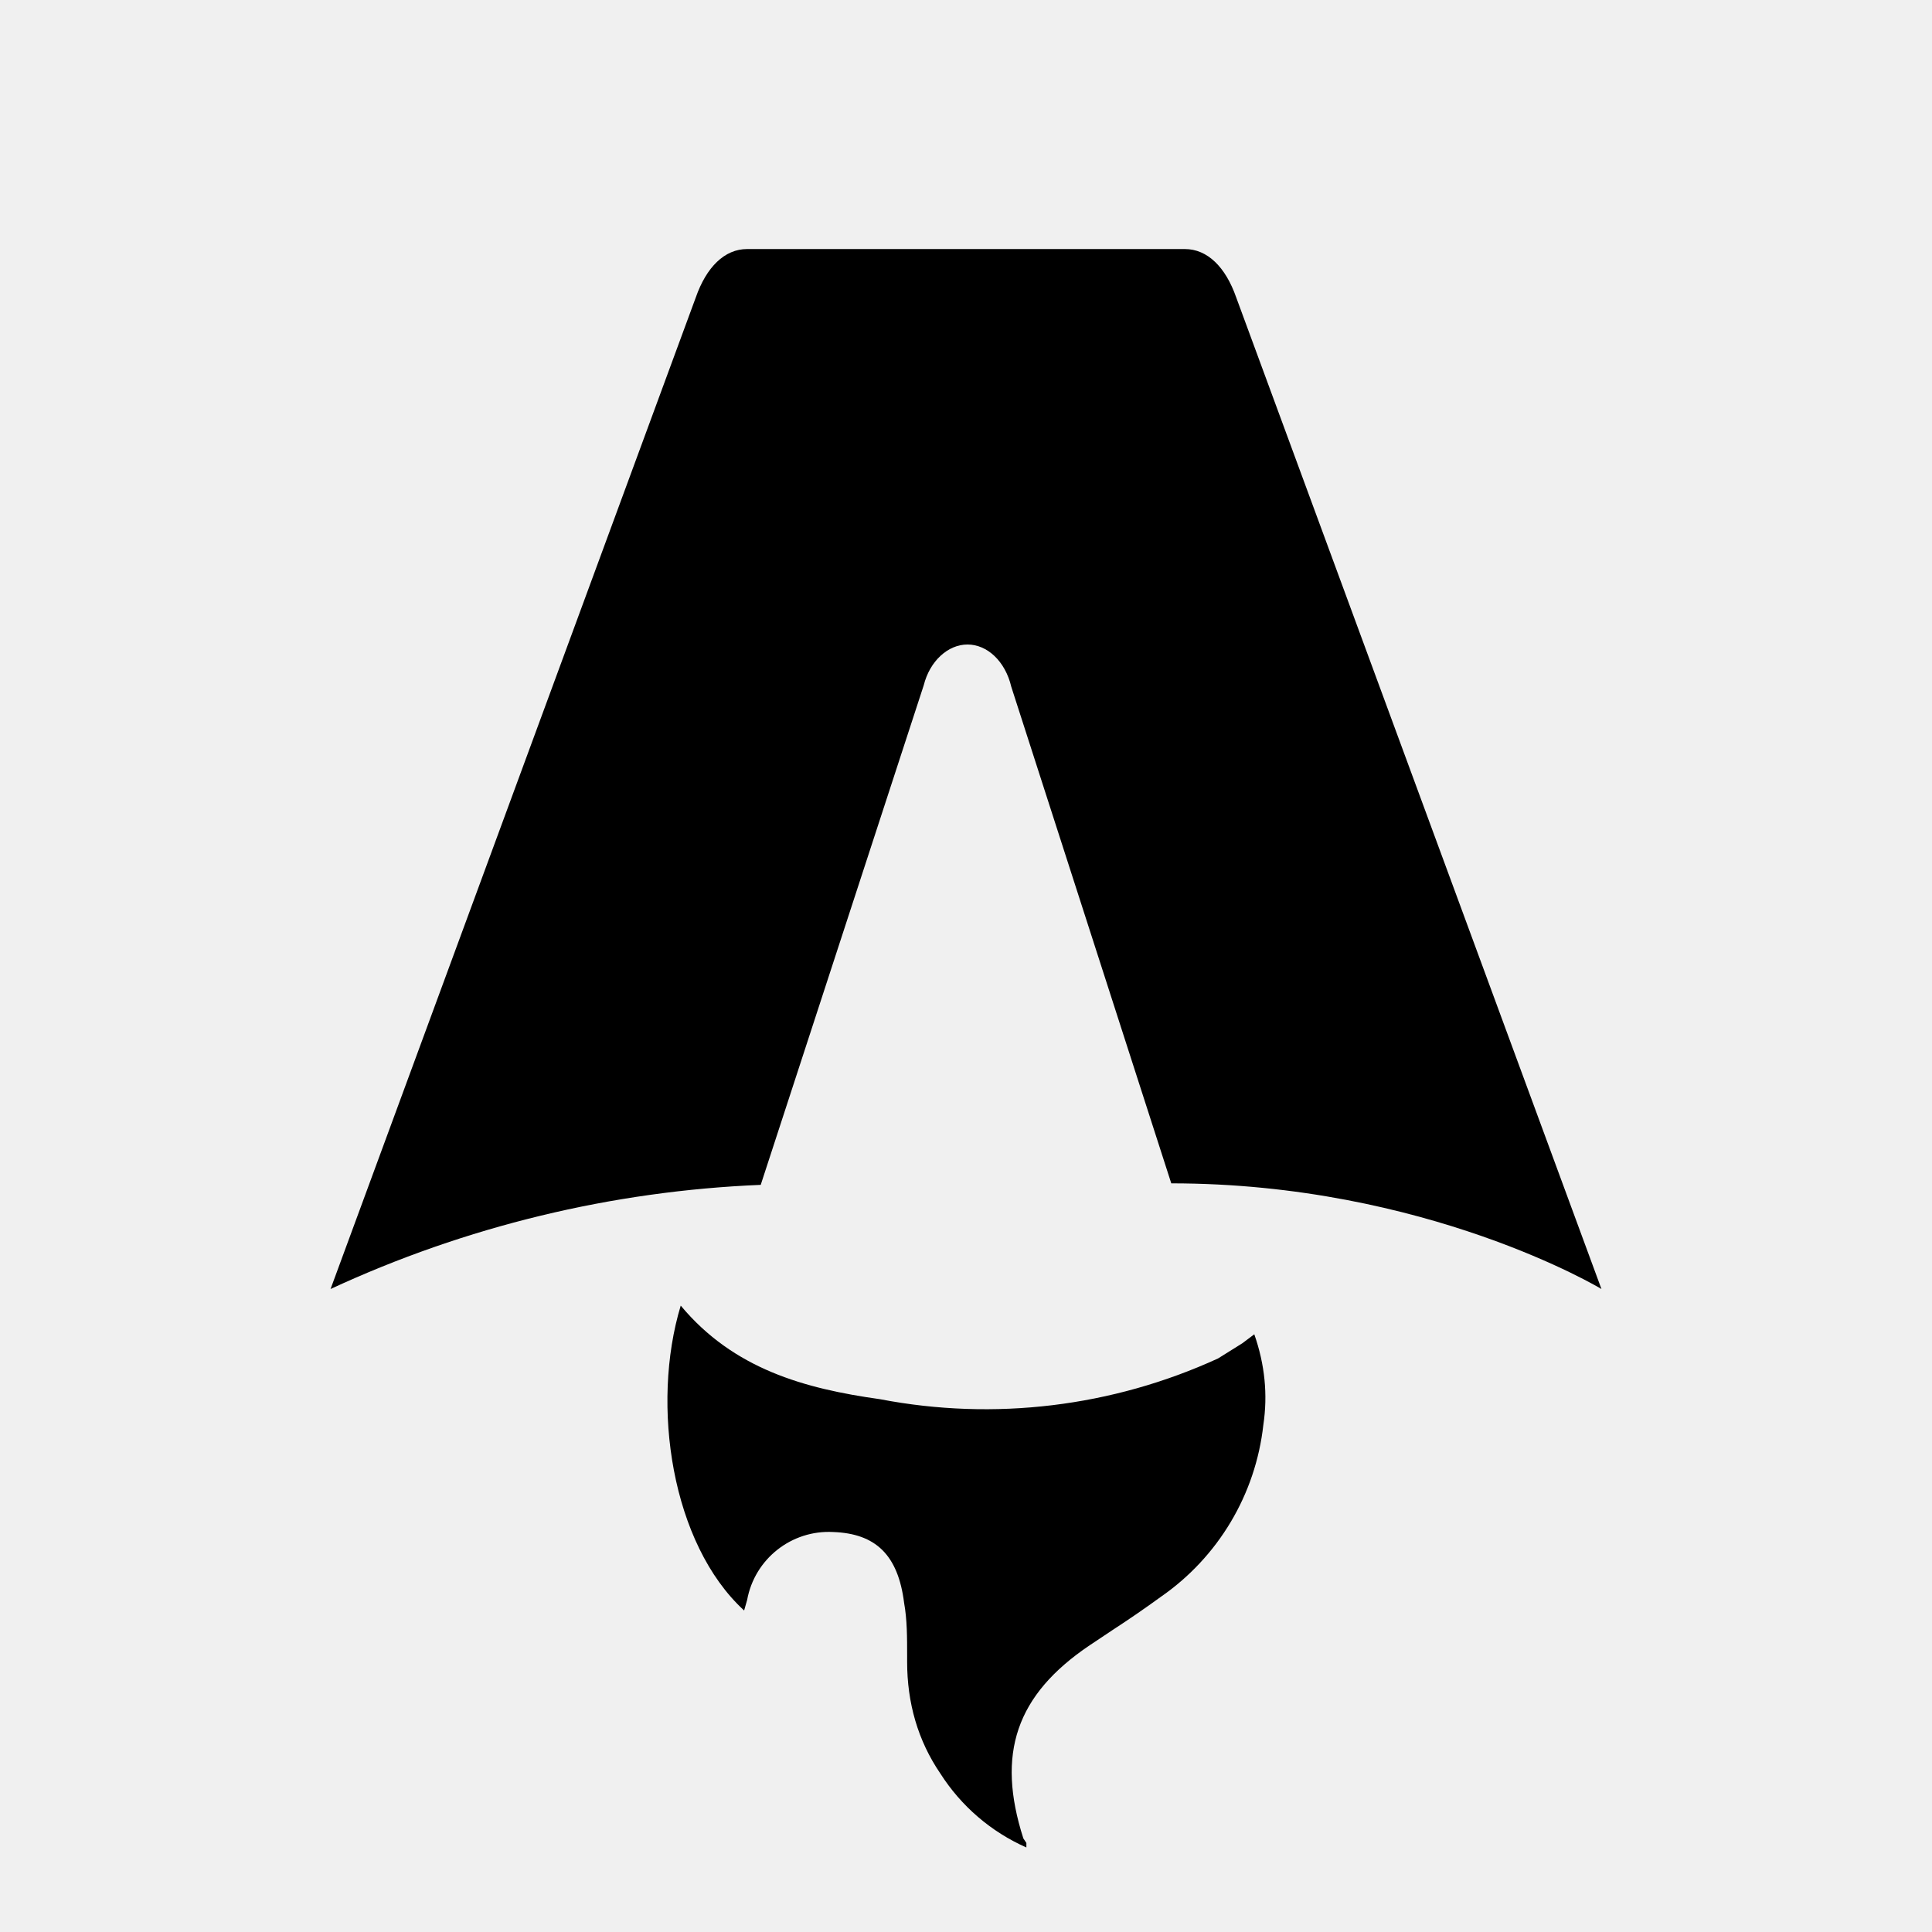
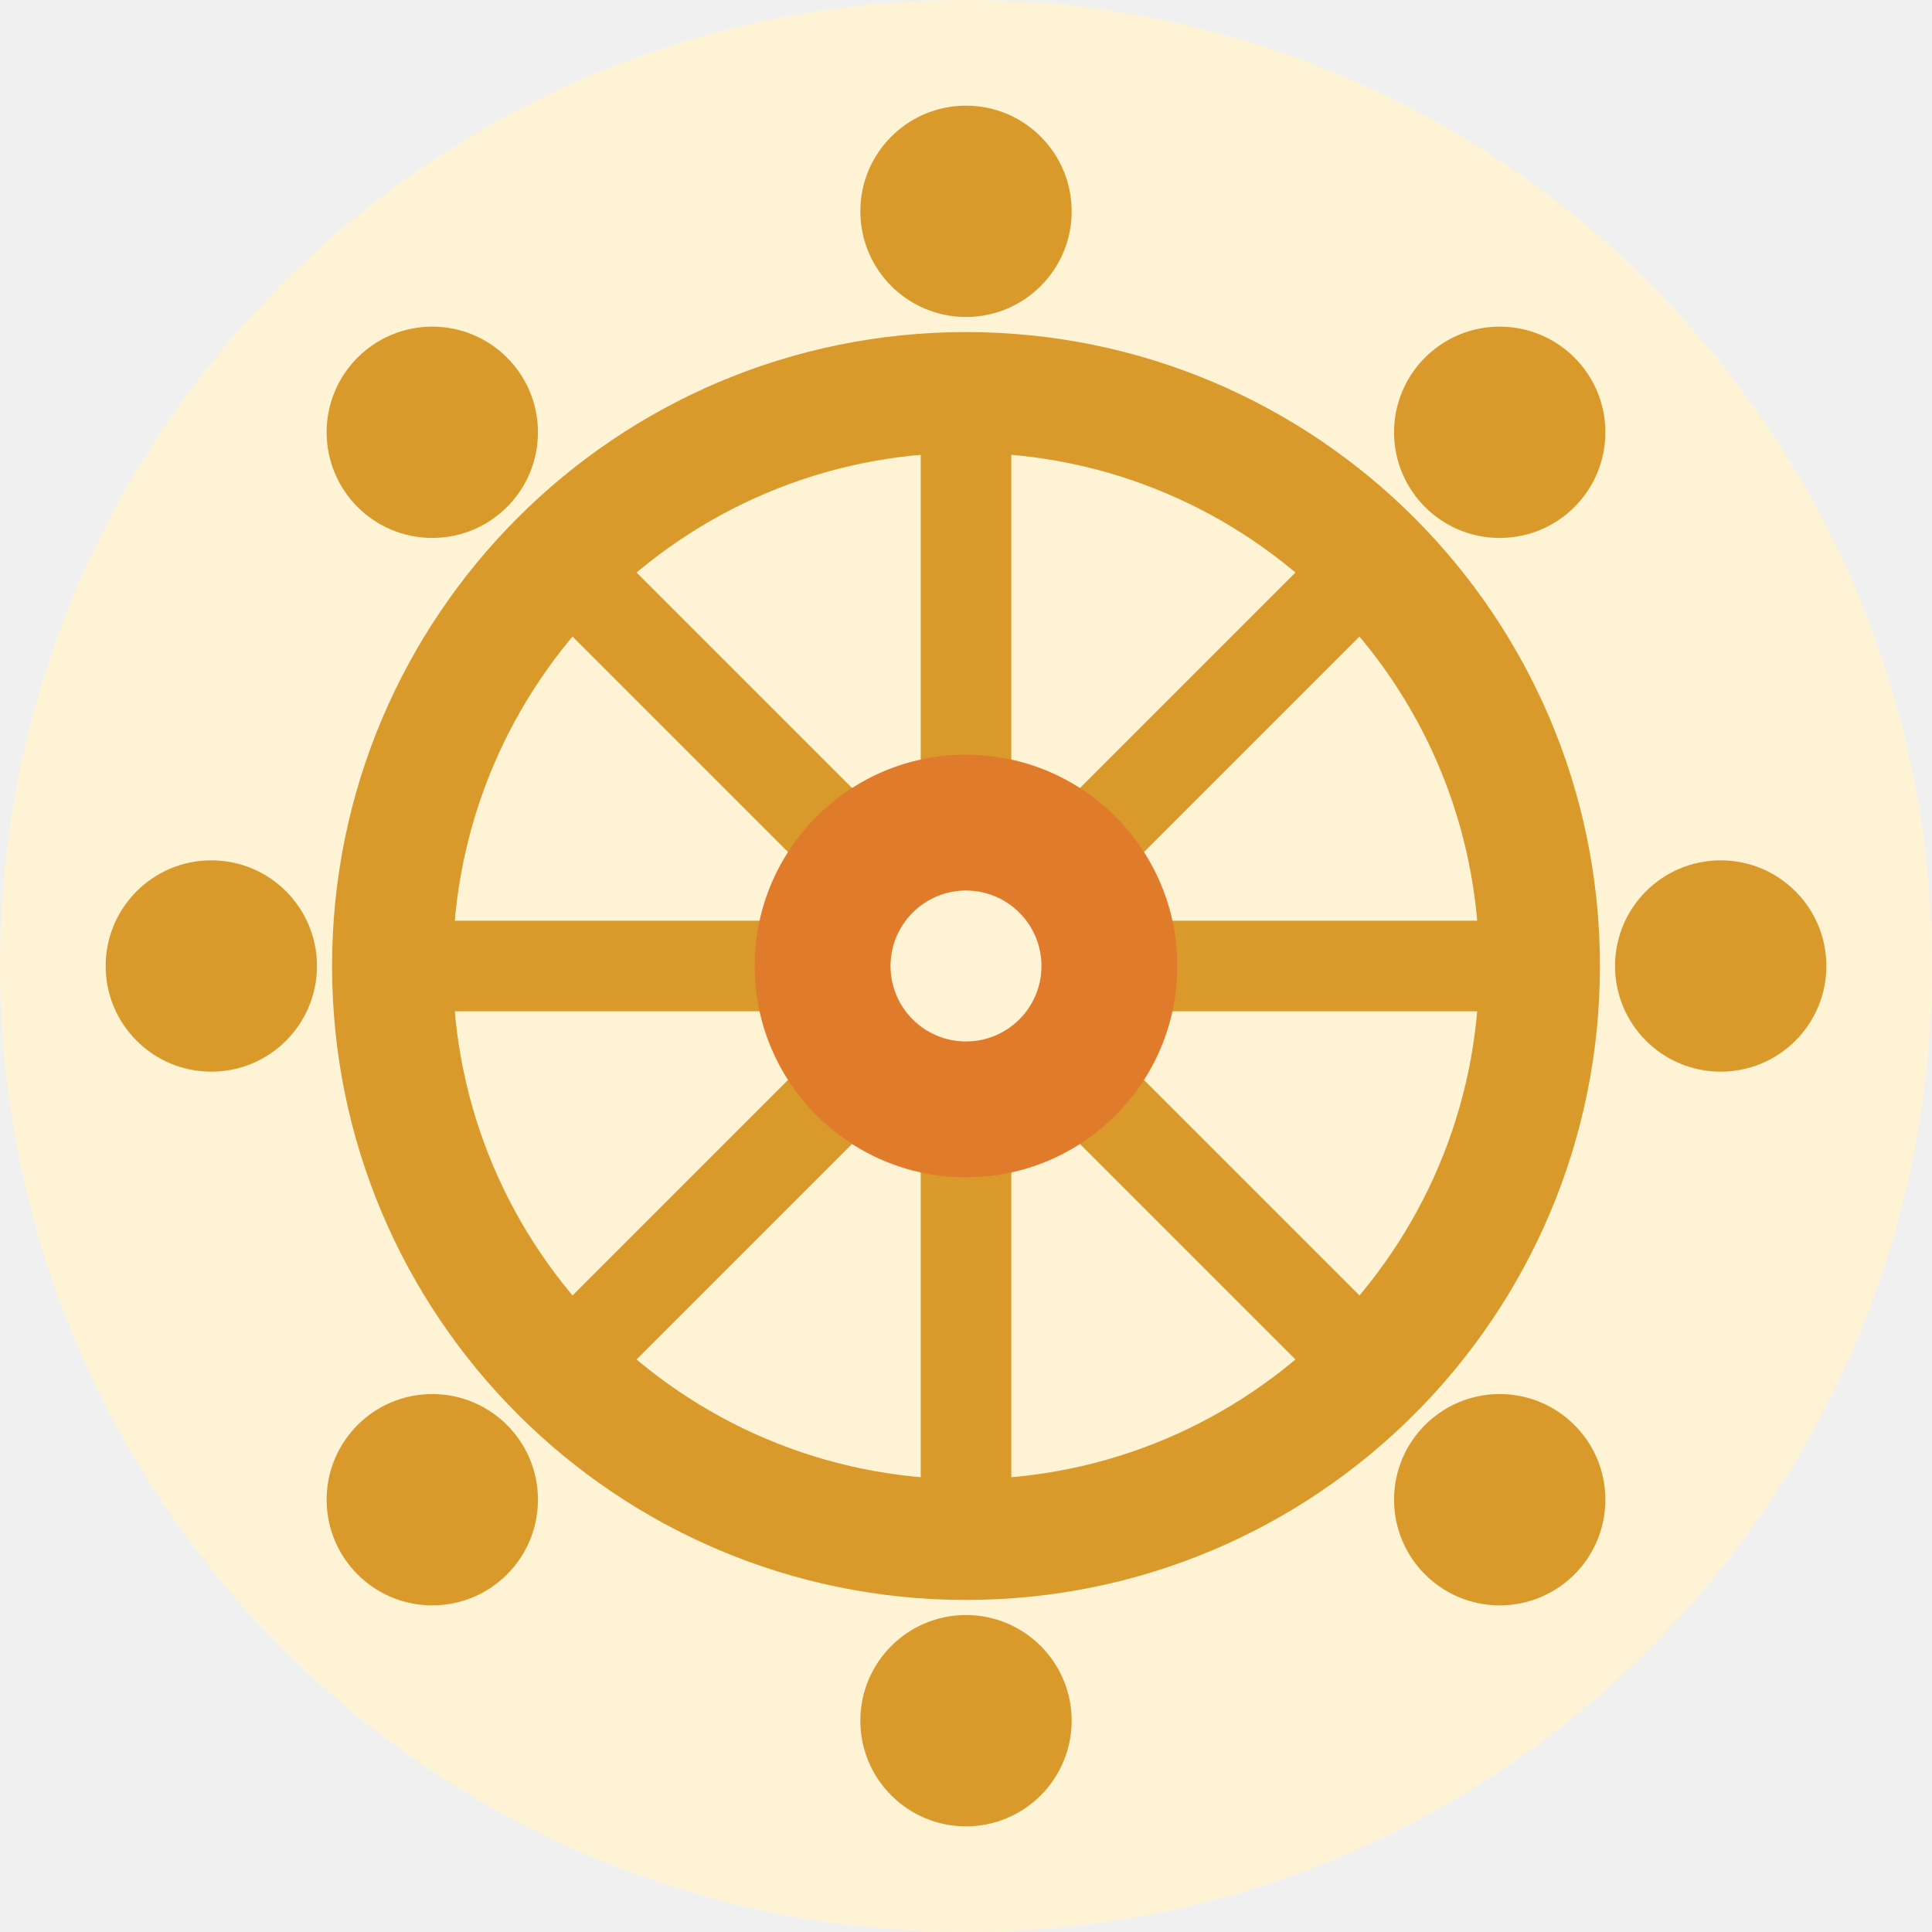
- <svg xmlns="http://www.w3.org/2000/svg" fill="none" viewBox="0 0 128 128">
-   <path d="M50.4 78.5a75.1 75.1 0 0 0-28.5 6.9l24.2-65.7c.7-2 1.9-3.2 3.4-3.2h29c1.5 0 2.7 1.2 3.4 3.2l24.2 65.7s-11.6-7-28.5-7L67 45.5c-.4-1.7-1.6-2.8-2.9-2.8-1.3 0-2.5 1.1-2.9 2.7L50.4 78.5Zm-1.1 28.2Zm-4.2-20.2c-2 6.6-.6 15.8 4.2 20.2a17.5 17.5 0 0 1 .2-.7 5.5 5.5 0 0 1 5.7-4.5c2.8.1 4.3 1.5 4.7 4.7.2 1.1.2 2.3.2 3.5v.4c0 2.7.7 5.2 2.2 7.4a13 13 0 0 0 5.7 4.9v-.3l-.2-.3c-1.8-5.6-.5-9.5 4.4-12.8l1.5-1a73 73 0 0 0 3.2-2.2 16 16 0 0 0 6.8-11.4c.3-2 .1-4-.6-6l-.8.6-1.6 1a37 37 0 0 1-22.4 2.7c-5-.7-9.7-2-13.2-6.2Z" />
-   <style>
-         path { fill: #000; }
-         @media (prefers-color-scheme: dark) {
-             path { fill: #FFF; }
-         }
-     </style>
+ <svg xmlns="http://www.w3.org/2000/svg" viewBox="0 0 64 64">
+   <circle cx="32" cy="32" r="32" fill="#FFF3D6" />
+   <circle cx="32" cy="32" r="19" fill="none" stroke="#D99A2B" stroke-width="4" />
+   <path d="M32 32L51 32M32 32L45.44 45.44M32 32L32 51M32 32L18.56 45.44M32 32L13 32M32 32L18.56 18.56M32 32L32 13M32 32L45.44 18.56" stroke="#D99A2B" stroke-width="3" stroke-linecap="round" />
+   <g fill="#D99A2B">
+     <circle cx="57" cy="32" r="3.5" />
+     <circle cx="49.68" cy="49.68" r="3.5" />
+     <circle cx="32" cy="57" r="3.5" />
+     <circle cx="14.32" cy="49.68" r="3.5" />
+     <circle cx="7" cy="32" r="3.5" />
+     <circle cx="14.32" cy="14.32" r="3.5" />
+     <circle cx="32" cy="7" r="3.5" />
+     <circle cx="49.68" cy="14.32" r="3.5" />
+   </g>
+   <circle cx="32" cy="32" r="7" fill="#E07B2B" />
+   <circle cx="32" cy="32" r="2.5" fill="#FFF3D6" />
</svg>
